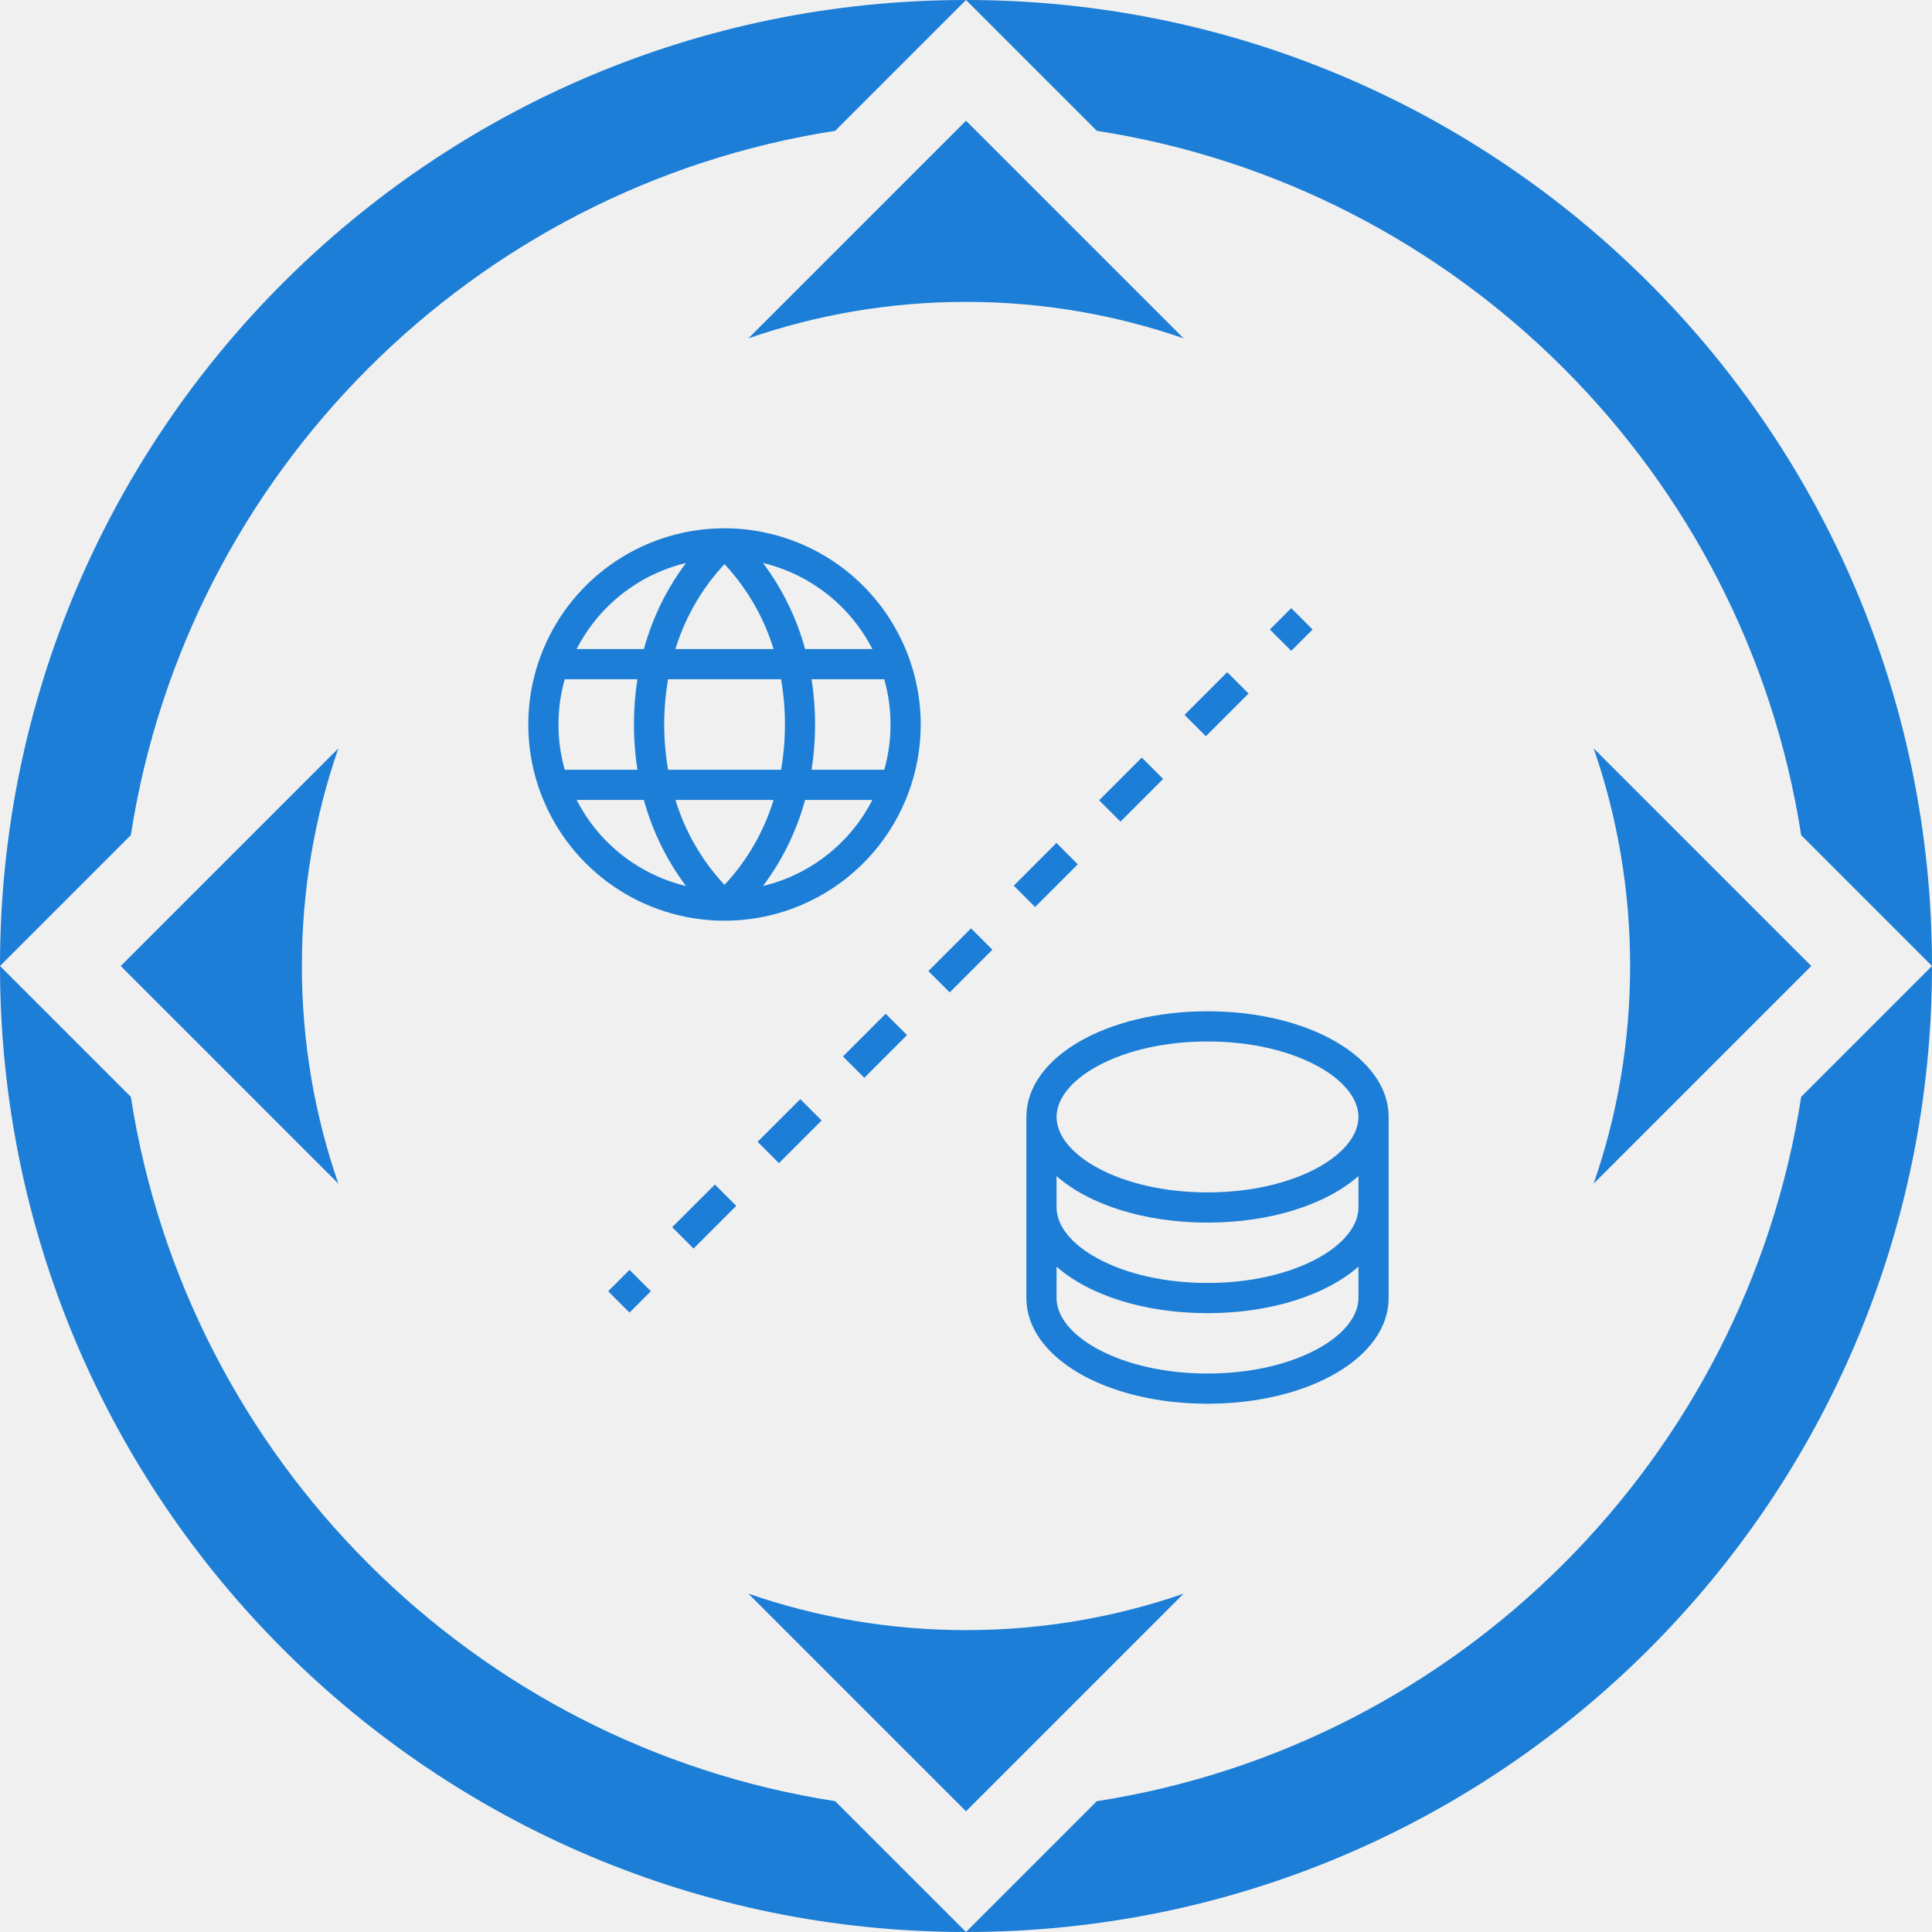
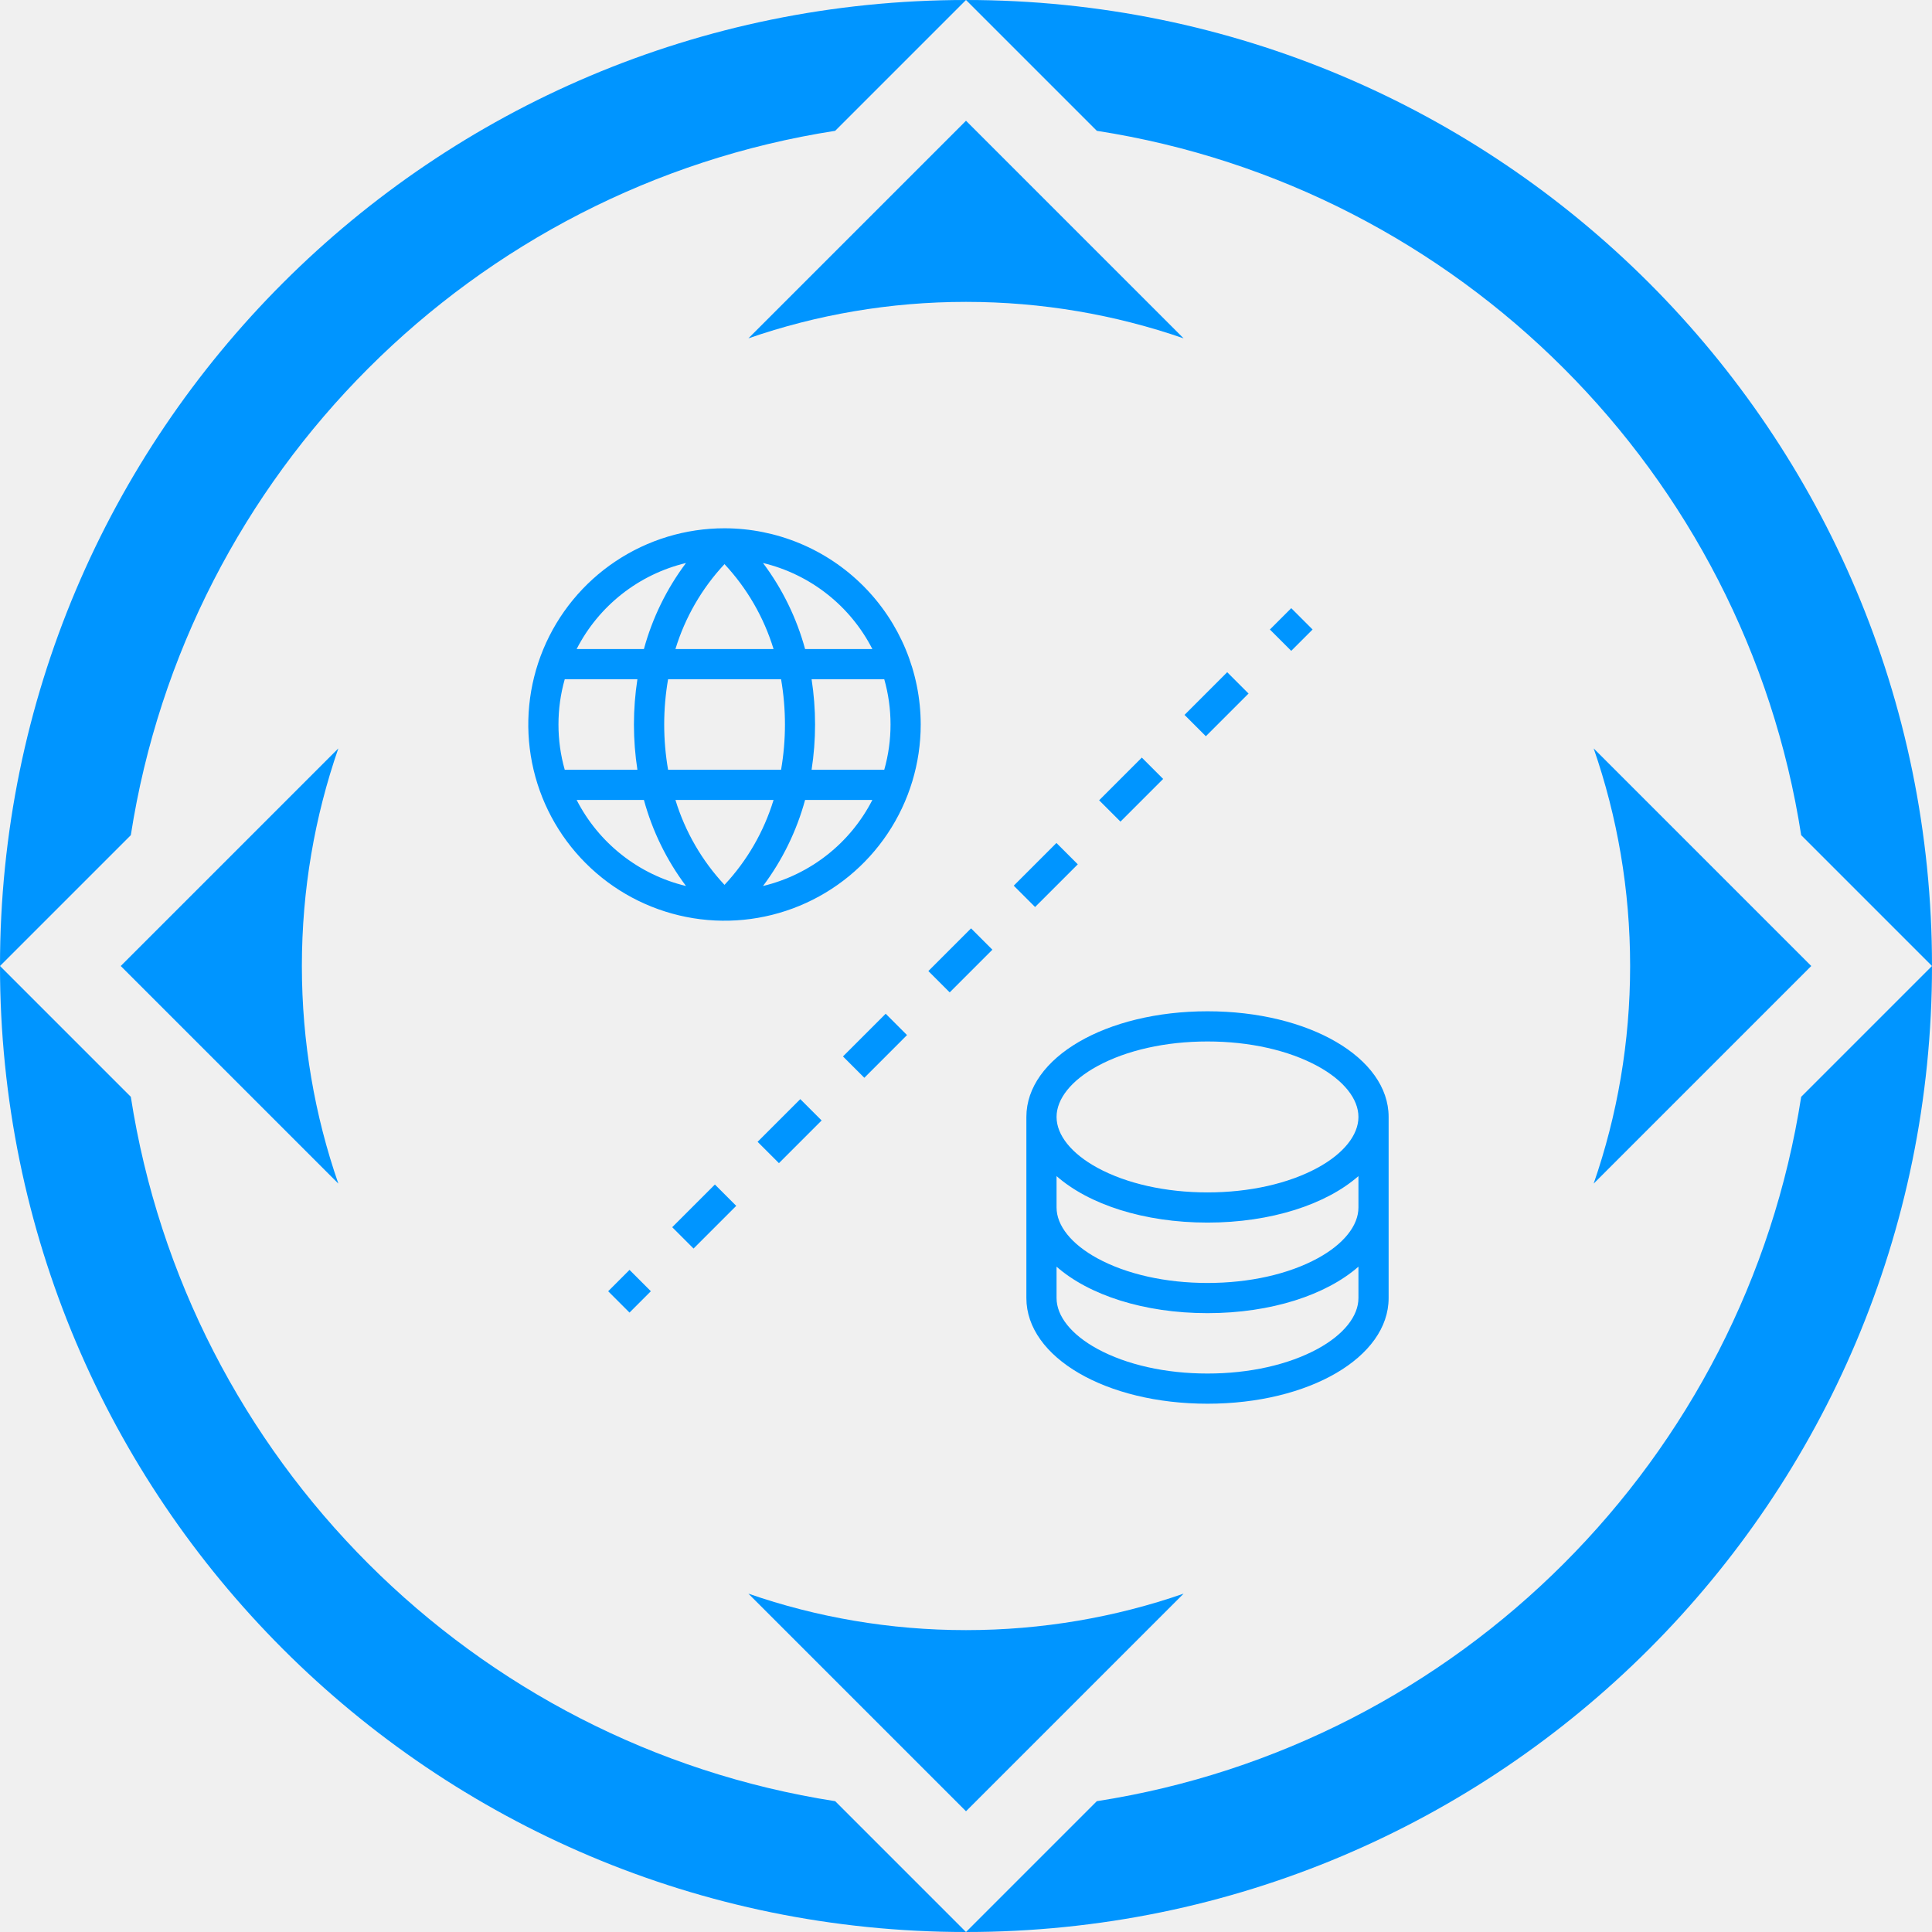
<svg xmlns="http://www.w3.org/2000/svg" width="128" height="128" viewBox="0 0 128 128" fill="none">
  <g clip-path="url(#clip0_38_14)">
-     <path fill-rule="evenodd" clip-rule="evenodd" d="M8.667 55.333L1.90735e-06 64C1.90735e-06 28.654 28.654 1.90735e-06 64 -1.29682e-06L55.333 8.667C31.345 12.393 12.393 31.345 8.667 55.333ZM8.667 72.667L1.90735e-06 64C1.90735e-06 99.346 28.654 128 64 128C99.346 128 128 99.346 128 64C128 28.654 99.346 1.90735e-06 64 -1.29682e-06L72.667 8.667C96.655 12.393 115.607 31.345 119.333 55.333L128 64L119.333 72.667C115.607 96.655 96.655 115.607 72.667 119.333L64 128L55.333 119.333C31.345 115.607 12.393 96.655 8.667 72.667Z" fill="#1C7ED6" />
-     <path fill-rule="evenodd" clip-rule="evenodd" d="M105.584 78.416C107.15 73.9 108 69.049 108 64C108 58.951 107.15 54.1 105.584 49.584L120 64L105.584 78.416ZM78.416 105.584C73.9 107.15 69.049 108 64 108C58.951 108 54.1 107.15 49.584 105.584L64 120L78.416 105.584ZM22.416 78.416C20.85 73.9 20 69.049 20 64C20 58.951 20.85 54.1 22.416 49.584L8 64L22.416 78.416ZM49.584 22.416L64 8L78.416 22.416C73.9 20.851 69.049 20 64 20C58.951 20 54.1 20.851 49.584 22.416Z" fill="#1C7ED6" />
-     <path d="M41.707 86.962L43.121 85.548L41.707 84.133L40.293 85.548L41.707 86.962ZM45.95 82.719L48.778 79.891L47.364 78.477L44.535 81.305L45.95 82.719ZM51.607 77.062L54.435 74.234L53.021 72.82L50.192 75.648L51.607 77.062ZM57.264 71.406L60.092 68.577L58.678 67.163L55.849 69.991L57.264 71.406ZM62.92 65.749L65.749 62.92L64.335 61.506L61.506 64.335L62.92 65.749ZM68.577 60.092L71.406 57.264L69.991 55.849L67.163 58.678L68.577 60.092ZM74.234 54.435L77.062 51.607L75.648 50.192L72.82 53.021L74.234 54.435ZM79.891 48.778L82.719 45.95L81.305 44.535L78.477 47.364L79.891 48.778ZM85.548 43.121L86.962 41.707L85.548 40.293L84.133 41.707L85.548 43.121Z" fill="#1C7ED6" />
-     <path d="M80 67C73.271 67 68 70.075 68 74V86C68 89.925 73.271 93 80 93C86.729 93 92 89.925 92 86V74C92 70.075 86.729 67 80 67ZM90 80C90 81.203 89.015 82.429 87.299 83.365C85.366 84.419 82.774 85 80 85C77.226 85 74.634 84.419 72.701 83.365C70.985 82.429 70 81.203 70 80V77.92C72.132 79.795 75.779 81 80 81C84.221 81 87.868 79.79 90 77.92V80ZM72.701 70.635C74.634 69.581 77.226 69 80 69C82.774 69 85.366 69.581 87.299 70.635C89.015 71.571 90 72.797 90 74C90 75.203 89.015 76.429 87.299 77.365C85.366 78.419 82.774 79 80 79C77.226 79 74.634 78.419 72.701 77.365C70.985 76.429 70 75.203 70 74C70 72.797 70.985 71.571 72.701 70.635ZM87.299 89.365C85.366 90.419 82.774 91 80 91C77.226 91 74.634 90.419 72.701 89.365C70.985 88.429 70 87.203 70 86V83.92C72.132 85.795 75.779 87 80 87C84.221 87 87.868 85.79 90 83.92V86C90 87.203 89.015 88.429 87.299 89.365Z" fill="#1C7ED6" />
-     <path d="M48 35C45.429 35 42.915 35.762 40.778 37.191C38.64 38.619 36.974 40.65 35.99 43.025C35.006 45.401 34.748 48.014 35.25 50.536C35.751 53.058 36.989 55.374 38.808 57.192C40.626 59.011 42.942 60.249 45.464 60.75C47.986 61.252 50.599 60.994 52.975 60.01C55.35 59.026 57.381 57.36 58.809 55.222C60.238 53.085 61 50.571 61 48C60.996 44.553 59.625 41.249 57.188 38.812C54.751 36.375 51.447 35.004 48 35ZM59 48C59.001 49.014 58.861 50.024 58.584 51H53.77C54.077 49.012 54.077 46.988 53.77 45H58.584C58.861 45.976 59.001 46.986 59 48ZM44.75 53H51.25C50.61 55.098 49.498 57.022 48 58.625C46.503 57.022 45.391 55.098 44.75 53ZM44.263 51C43.919 49.015 43.919 46.985 44.263 45H51.748C52.091 46.985 52.091 49.015 51.748 51H44.263ZM37 48C36.999 46.986 37.139 45.976 37.416 45H42.23C41.923 46.988 41.923 49.012 42.23 51H37.416C37.139 50.024 36.999 49.014 37 48ZM51.25 43H44.75C45.39 40.902 46.502 38.978 48 37.375C49.497 38.978 50.609 40.902 51.25 43ZM57.791 43H53.339C52.778 40.941 51.832 39.007 50.551 37.3C52.098 37.672 53.547 38.373 54.797 39.357C56.048 40.341 57.071 41.584 57.796 43H57.791ZM45.449 37.3C44.168 39.007 43.222 40.941 42.661 43H38.204C38.929 41.584 39.952 40.341 41.203 39.357C42.453 38.373 43.902 37.672 45.449 37.3ZM38.204 53H42.661C43.222 55.059 44.168 56.993 45.449 58.7C43.902 58.328 42.453 57.627 41.203 56.643C39.952 55.659 38.929 54.416 38.204 53ZM50.551 58.7C51.832 56.993 52.778 55.059 53.339 53H57.796C57.071 54.416 56.048 55.659 54.797 56.643C53.547 57.627 52.098 58.328 50.551 58.7Z" fill="#1C7ED6" />
+     <path fill-rule="evenodd" clip-rule="evenodd" d="M8.667 55.333L1.90735e-06 64C1.90735e-06 28.654 28.654 1.90735e-06 64 -1.29682e-06L55.333 8.667C31.345 12.393 12.393 31.345 8.667 55.333ZM8.667 72.667L1.90735e-06 64C1.90735e-06 99.346 28.654 128 64 128C99.346 128 128 99.346 128 64C128 28.654 99.346 1.90735e-06 64 -1.29682e-06L72.667 8.667C96.655 12.393 115.607 31.345 119.333 55.333L128 64L119.333 72.667C115.607 96.655 96.655 115.607 72.667 119.333L64 128L55.333 119.333C31.345 115.607 12.393 96.655 8.667 72.667Z" fill="#0095FF" />
+     <path fill-rule="evenodd" clip-rule="evenodd" d="M105.584 78.416C107.15 73.9 108 69.049 108 64C108 58.951 107.15 54.1 105.584 49.584L120 64L105.584 78.416ZM78.416 105.584C73.9 107.15 69.049 108 64 108C58.951 108 54.1 107.15 49.584 105.584L64 120L78.416 105.584ZM22.416 78.416C20.85 73.9 20 69.049 20 64C20 58.951 20.85 54.1 22.416 49.584L8 64L22.416 78.416ZM49.584 22.416L64 8L78.416 22.416C73.9 20.851 69.049 20 64 20C58.951 20 54.1 20.851 49.584 22.416Z" fill="#0095FF" />
+     <path d="M41.707 86.962L43.121 85.548L41.707 84.133L40.293 85.548L41.707 86.962ZM45.95 82.719L48.778 79.891L47.364 78.477L44.535 81.305L45.95 82.719ZM51.607 77.062L54.435 74.234L53.021 72.82L50.192 75.648L51.607 77.062ZM57.264 71.406L60.092 68.577L58.678 67.163L55.849 69.991L57.264 71.406ZM62.92 65.749L65.749 62.92L64.335 61.506L61.506 64.335L62.92 65.749ZM68.577 60.092L71.406 57.264L69.991 55.849L67.163 58.678L68.577 60.092ZM74.234 54.435L77.062 51.607L75.648 50.192L72.82 53.021L74.234 54.435ZM79.891 48.778L82.719 45.95L81.305 44.535L78.477 47.364L79.891 48.778ZM85.548 43.121L86.962 41.707L85.548 40.293L84.133 41.707L85.548 43.121Z" fill="#0095FF" />
+     <path d="M80 67C73.271 67 68 70.075 68 74V86C68 89.925 73.271 93 80 93C86.729 93 92 89.925 92 86V74C92 70.075 86.729 67 80 67ZM90 80C90 81.203 89.015 82.429 87.299 83.365C85.366 84.419 82.774 85 80 85C77.226 85 74.634 84.419 72.701 83.365C70.985 82.429 70 81.203 70 80V77.92C72.132 79.795 75.779 81 80 81C84.221 81 87.868 79.79 90 77.92V80ZM72.701 70.635C74.634 69.581 77.226 69 80 69C82.774 69 85.366 69.581 87.299 70.635C89.015 71.571 90 72.797 90 74C90 75.203 89.015 76.429 87.299 77.365C85.366 78.419 82.774 79 80 79C77.226 79 74.634 78.419 72.701 77.365C70.985 76.429 70 75.203 70 74C70 72.797 70.985 71.571 72.701 70.635ZM87.299 89.365C85.366 90.419 82.774 91 80 91C77.226 91 74.634 90.419 72.701 89.365C70.985 88.429 70 87.203 70 86V83.92C72.132 85.795 75.779 87 80 87C84.221 87 87.868 85.79 90 83.92V86C90 87.203 89.015 88.429 87.299 89.365Z" fill="#0095FF" />
+     <path d="M48 35C45.429 35 42.915 35.762 40.778 37.191C38.64 38.619 36.974 40.65 35.99 43.025C35.006 45.401 34.748 48.014 35.25 50.536C35.751 53.058 36.989 55.374 38.808 57.192C40.626 59.011 42.942 60.249 45.464 60.75C47.986 61.252 50.599 60.994 52.975 60.01C55.35 59.026 57.381 57.36 58.809 55.222C60.238 53.085 61 50.571 61 48C60.996 44.553 59.625 41.249 57.188 38.812C54.751 36.375 51.447 35.004 48 35ZM59 48C59.001 49.014 58.861 50.024 58.584 51H53.77C54.077 49.012 54.077 46.988 53.77 45H58.584C58.861 45.976 59.001 46.986 59 48ZM44.75 53H51.25C50.61 55.098 49.498 57.022 48 58.625C46.503 57.022 45.391 55.098 44.75 53ZM44.263 51C43.919 49.015 43.919 46.985 44.263 45H51.748C52.091 46.985 52.091 49.015 51.748 51H44.263ZM37 48C36.999 46.986 37.139 45.976 37.416 45H42.23C41.923 46.988 41.923 49.012 42.23 51H37.416C37.139 50.024 36.999 49.014 37 48ZM51.25 43H44.75C45.39 40.902 46.502 38.978 48 37.375C49.497 38.978 50.609 40.902 51.25 43ZM57.791 43H53.339C52.778 40.941 51.832 39.007 50.551 37.3C52.098 37.672 53.547 38.373 54.797 39.357C56.048 40.341 57.071 41.584 57.796 43H57.791ZM45.449 37.3C44.168 39.007 43.222 40.941 42.661 43H38.204C38.929 41.584 39.952 40.341 41.203 39.357C42.453 38.373 43.902 37.672 45.449 37.3ZM38.204 53H42.661C43.222 55.059 44.168 56.993 45.449 58.7C43.902 58.328 42.453 57.627 41.203 56.643C39.952 55.659 38.929 54.416 38.204 53ZM50.551 58.7C51.832 56.993 52.778 55.059 53.339 53H57.796C57.071 54.416 56.048 55.659 54.797 56.643C53.547 57.627 52.098 58.328 50.551 58.7Z" fill="#0095FF" />
  </g>
  <defs>
    <clipPath id="clip0_38_14">
      <rect width="128" height="128" fill="white" />
    </clipPath>
  </defs>
</svg>
